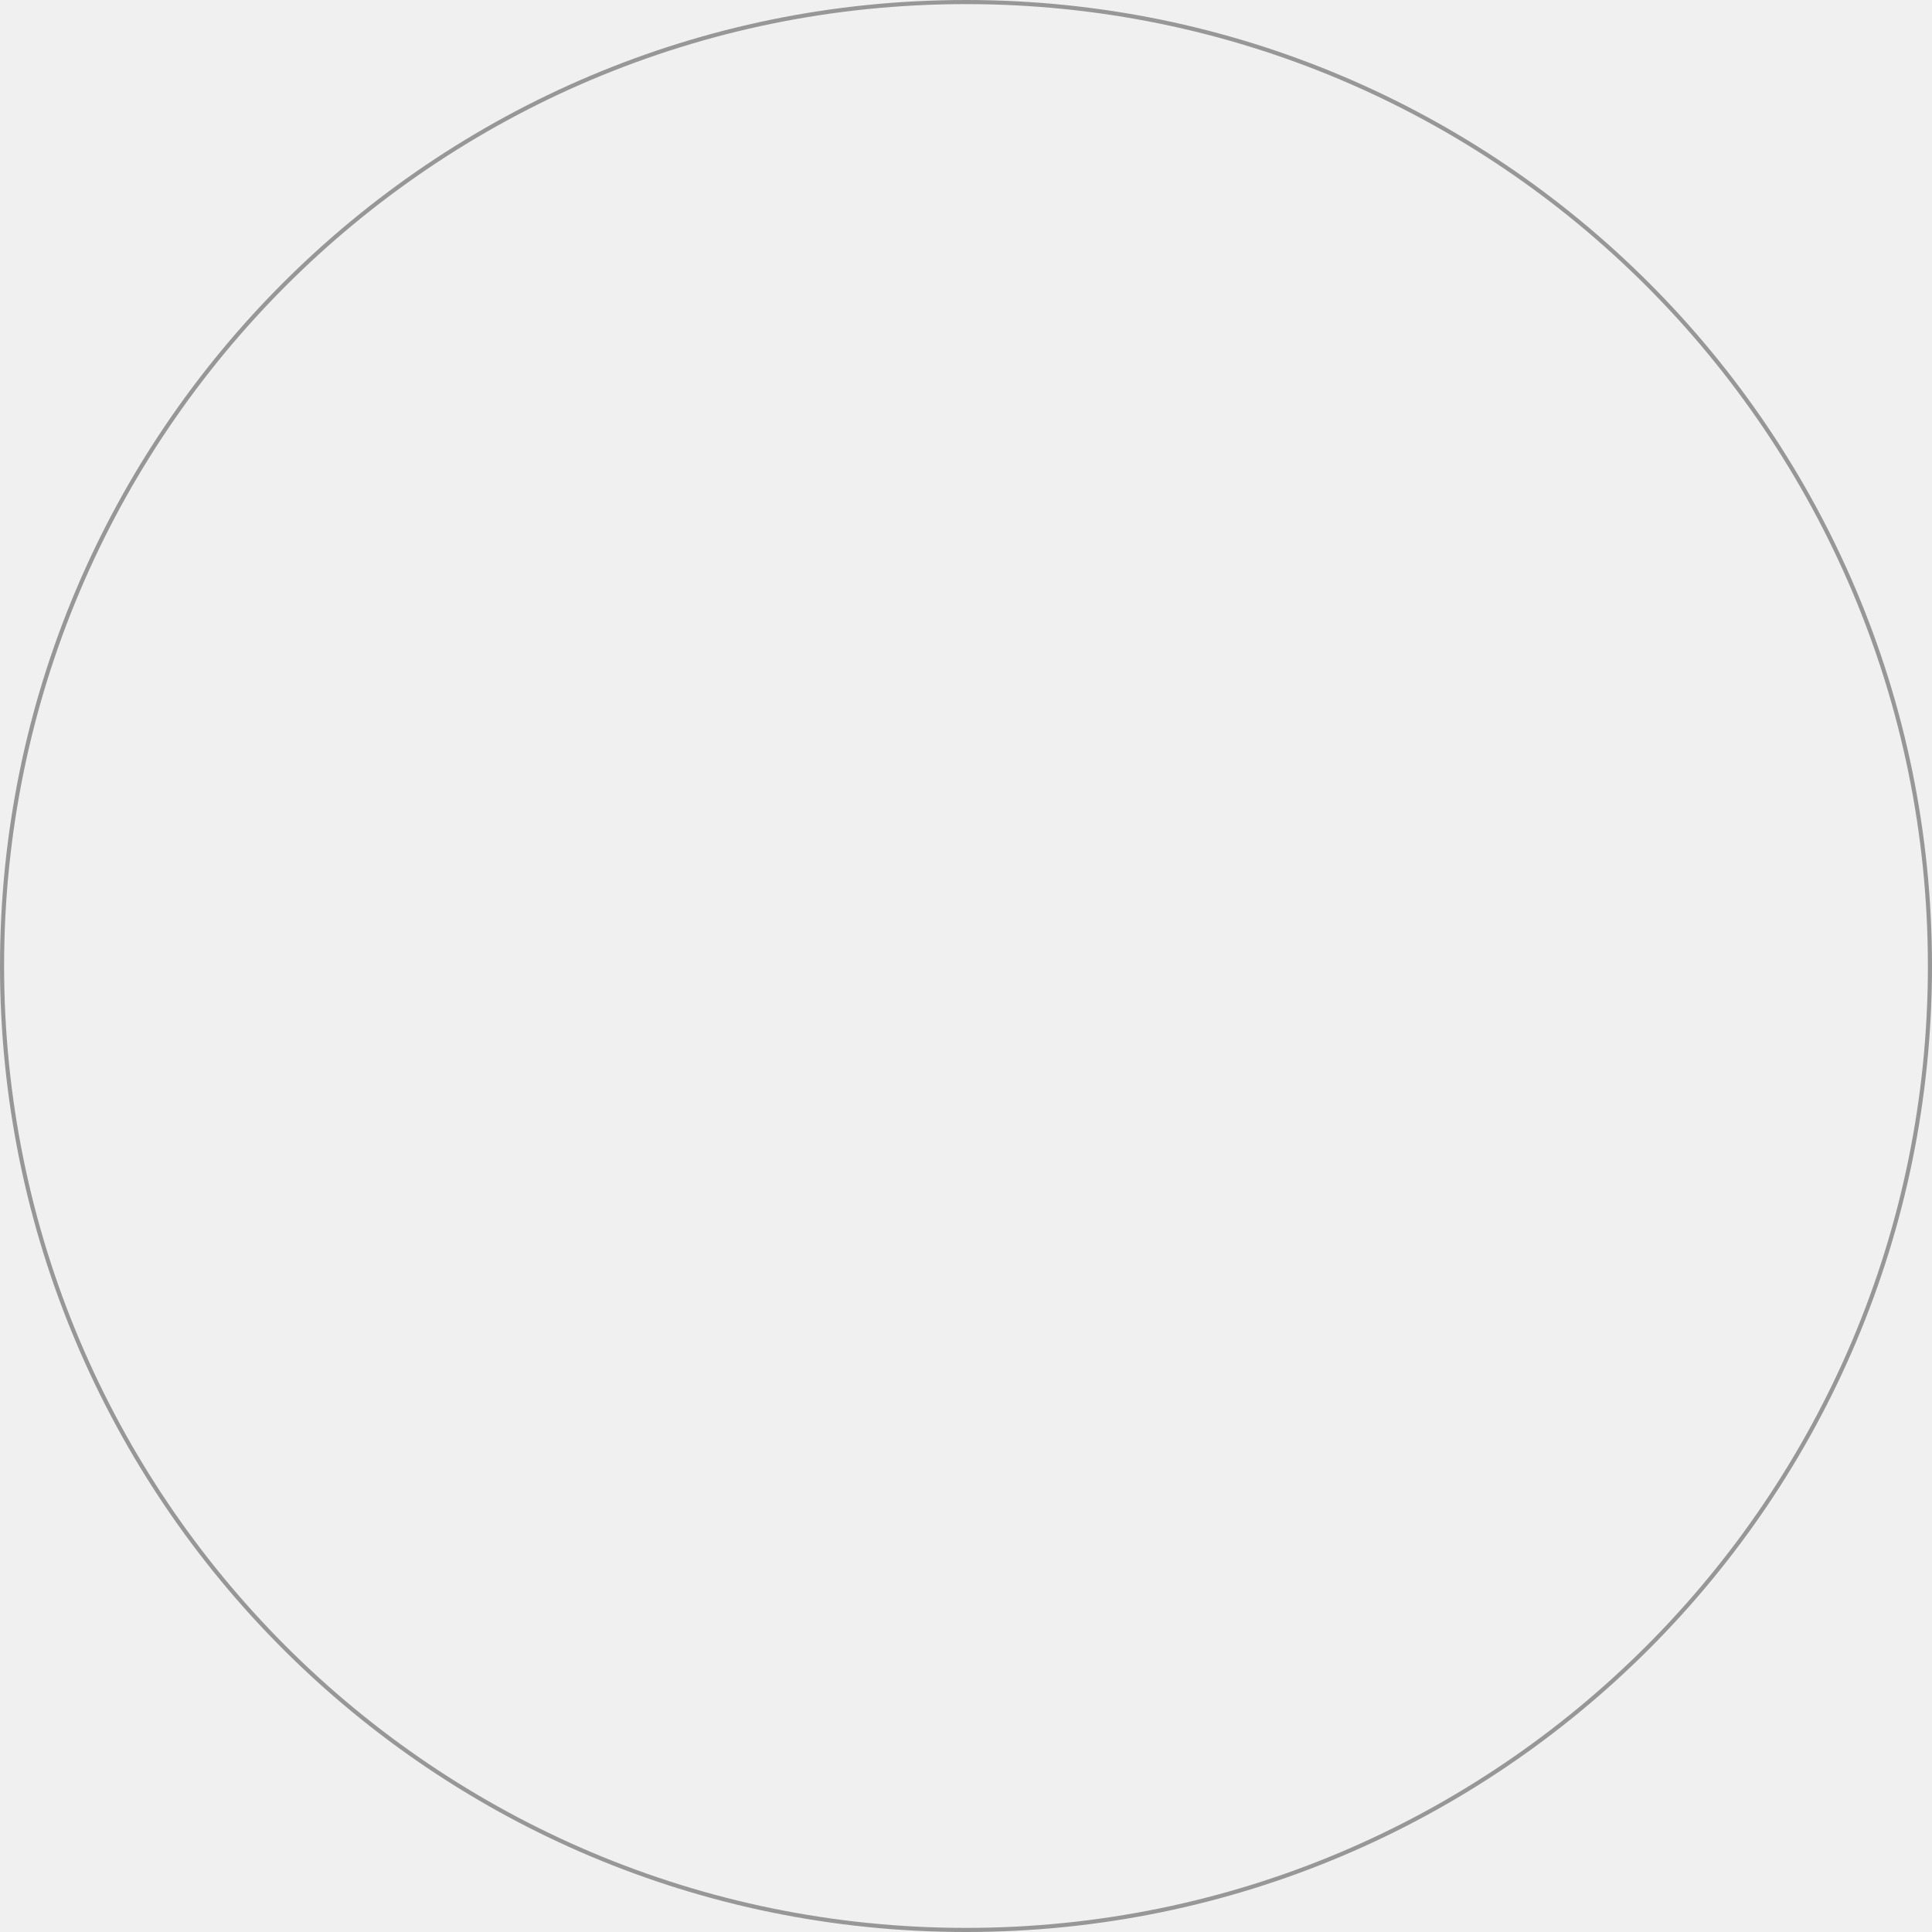
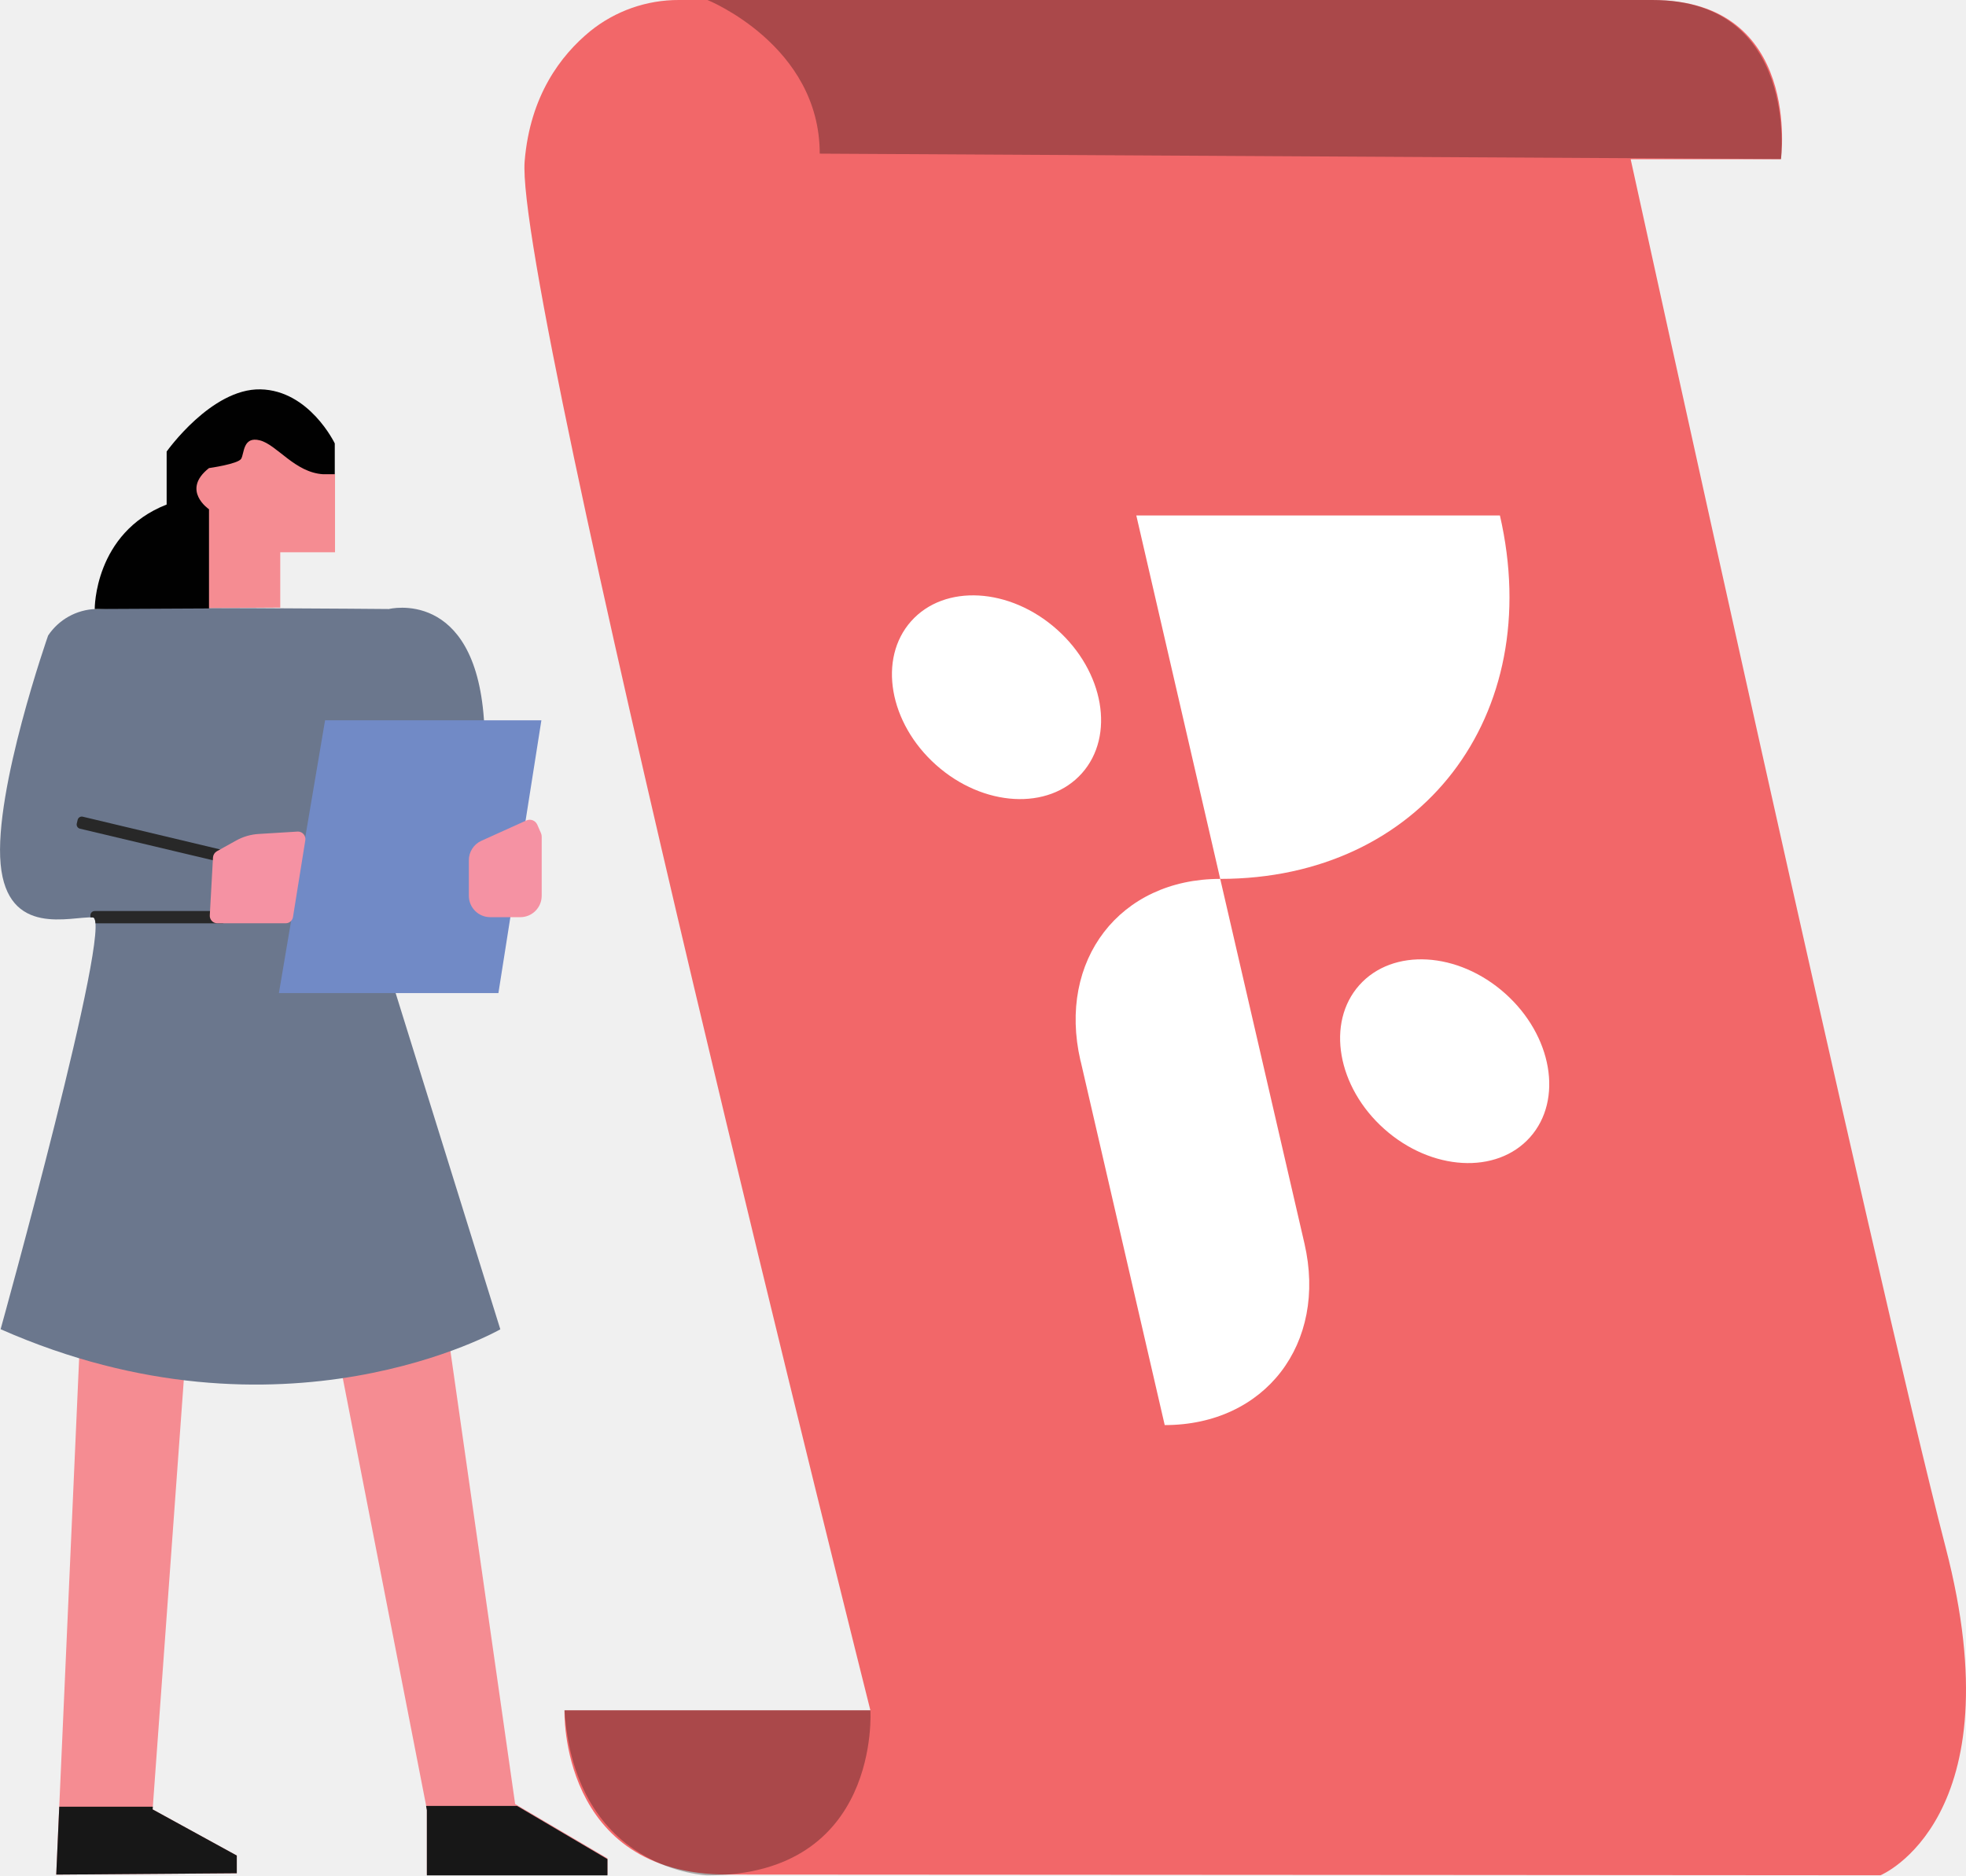
- <svg xmlns="http://www.w3.org/2000/svg" width="470" height="470" viewBox="0 0 470 470">
-   <g fill="none" stroke="#979797" stroke-miterlimit="10" stroke-width="1">
-     <rect width="470" height="470" rx="235" stroke="none" />
-     <rect x="0.5" y="0.5" width="469" height="469" rx="234.5" fill="none" />
+ <svg xmlns="http://www.w3.org/2000/svg" viewBox="0 0 319.82 305.13">
+   <defs>
+     <style>.cls-1{fill:none;}.cls-2{fill:#f58c92;}.cls-3{fill:#6b778d;}.cls-4{fill:#718ac6;}.cls-5{fill:#f592a3;}.cls-6{fill:#171717;}.cls-7{fill:#010101;}.cls-8{fill:#f26769;}.cls-9{opacity:0.3;}.cls-10{clip-path:url(#clip-path);}.cls-11{fill:#282828;}.cls-12,.cls-13{fill:#fff;}.cls-12{fill-rule:evenodd;}</style>
+     <clipPath id="clip-path">
+       <path class="cls-1" d="M.1,216.27s18.55-66.79,15-67S1.2,152.6.1,140.58,7.83,103.4,7.83,103.4a9.71,9.71,0,0,1,7.73-4.31c5.52-.37,47.7,0,47.7,0S77.18,95.61,78.72,117s-15,42.52-15,42.52l17.67,56.77S46,236.53.1,216.27Z" />
+     </clipPath>
+   </defs>
+   <g id="Layer_2" data-name="Layer 2">
+     <g id="Layer_1-2" data-name="Layer 1">
+       <polyline class="cls-2" points="24.83 294.4 38.52 301.91 38.52 304.79 9.15 305.01 9.66 293.45 12.9 220.42 29.91 224.39 24.83 294.4" />
+       <polygon class="cls-2" points="55.75 224.17 69.44 294.4 69.44 305.01 98.82 305.01 98.82 302.36 83.8 293.52 72.98 217.77 55.75 224.17" />
+       <path class="cls-3" d="M.1,216.27s18.55-66.79,15-67S1.2,152.6.1,140.58,7.83,103.4,7.83,103.4a9.71,9.71,0,0,1,7.73-4.31c5.52-.37,47.7,0,47.7,0S77.18,95.61,78.72,117s-15,42.52-15,42.52l17.67,56.77S46,236.53.1,216.27Z" />
+       <polygon class="cls-4" points="88.07 117.2 52.88 117.2 45.37 161.58 81.08 161.58 88.07 117.2" />
+       <path class="cls-5" d="M85.59,133.51l-7.32,3.31a3.47,3.47,0,0,0-2,3.17v5.76a3.48,3.48,0,0,0,3.48,3.48h4.89a3.48,3.48,0,0,0,3.48-3.48v-9.64a1.41,1.41,0,0,0-.11-.54l-.6-1.37A1.34,1.34,0,0,0,85.59,133.51Z" />
+       <polygon class="cls-6" points="9.64 293.96 9.15 305.01 38.52 304.79 38.52 301.91 24.83 294.4 24.86 293.96 9.64 293.96" />
+       <polygon class="cls-6" points="69.44 294.53 69.44 305.13 98.82 305.13 98.82 302.49 84.11 293.83 69.31 293.83 69.44 294.53" />
+       <path class="cls-7" d="M15.41,99.09s-.11-12.37,11.7-17V73.47S34.37,63.2,42.35,63.35s12.11,8.8,12.11,8.8v5.08L42.5,91l-8.54,8Z" />
+       <path class="cls-2" d="M34,98.93V82.86s-4.6-3.09,0-6.7c0,0,4.71-.66,5.23-1.51s.26-3.72,3.05-3,5.68,5.23,10.28,5.51h.11l1.83,0v12.7H45.59v9Z" />
+       <path class="cls-8" d="M268.81,0H110.45A22.83,22.83,0,0,0,96,5.08C91.23,9,86.24,15.54,85.35,26.21c-1.77,21.2,56.24,252.07,56.24,252.07H91.83S90.94,305,118.33,305s187.58.12,187.58.12S328,296,316.51,251.78,265.27,25.91,265.27,25.91h24.45S293.25,0,268.81,0Z" />
+       <path class="cls-9" d="M133.35,25l156.37.88S292.66,0,268.81,0H115.09S133.35,7.36,133.35,25Z" />
+       <path class="cls-9" d="M141.59,278.28s1.77,26.85-26.5,26.85c0,0-21.5-.64-23.26-26.85Z" />
+       <g class="cls-10">
+         <path class="cls-11" d="M36.2,150.23H15.41a.7.7,0,0,1-.7-.7v-.61a.69.69,0,0,1,.7-.69H34.32a.69.69,0,0,0,.69-.66l.41-6.82a.69.69,0,0,0-.53-.72L13,134.83a.7.7,0,0,1-.51-.84l.14-.59a.69.69,0,0,1,.83-.52l23.5,5.6a.69.69,0,0,1,.54.71l-.63,10.38A.69.69,0,0,1,36.2,150.23Z" />
+       </g>
+       <path class="cls-5" d="M38.45,136.74l-3.17,1.76a1.27,1.27,0,0,0-.63,1l-.52,9.39a1.22,1.22,0,0,0,1.16,1.33H46.51a1.2,1.2,0,0,0,1.15-1l2-12.46a1.22,1.22,0,0,0-1.21-1.46l-6.36.39A8.57,8.57,0,0,0,38.45,136.74Z" />
+       <path class="cls-12" d="M175.76,172.55l.06.21h0l13.65,59.11c16.32,0,26.5-13.23,22.73-29.56a1.6,1.6,0,0,0-.05-.21h0L198.5,143C182.17,143,172,156.22,175.76,172.55Z" />
+       <ellipse class="cls-13" cx="235.01" cy="172.65" rx="14.77" ry="18.6" transform="translate(-50.24 233.23) rotate(-48.29)" />
+       <path class="cls-12" d="M244,83.87H184.85L198.5,143C231.15,143,251.5,116.52,244,83.87Z" />
+       <ellipse class="cls-13" cx="162.11" cy="113.43" rx="14.77" ry="18.6" transform="translate(-30.43 158.99) rotate(-48.29)" />
+     </g>
  </g>
</svg>
